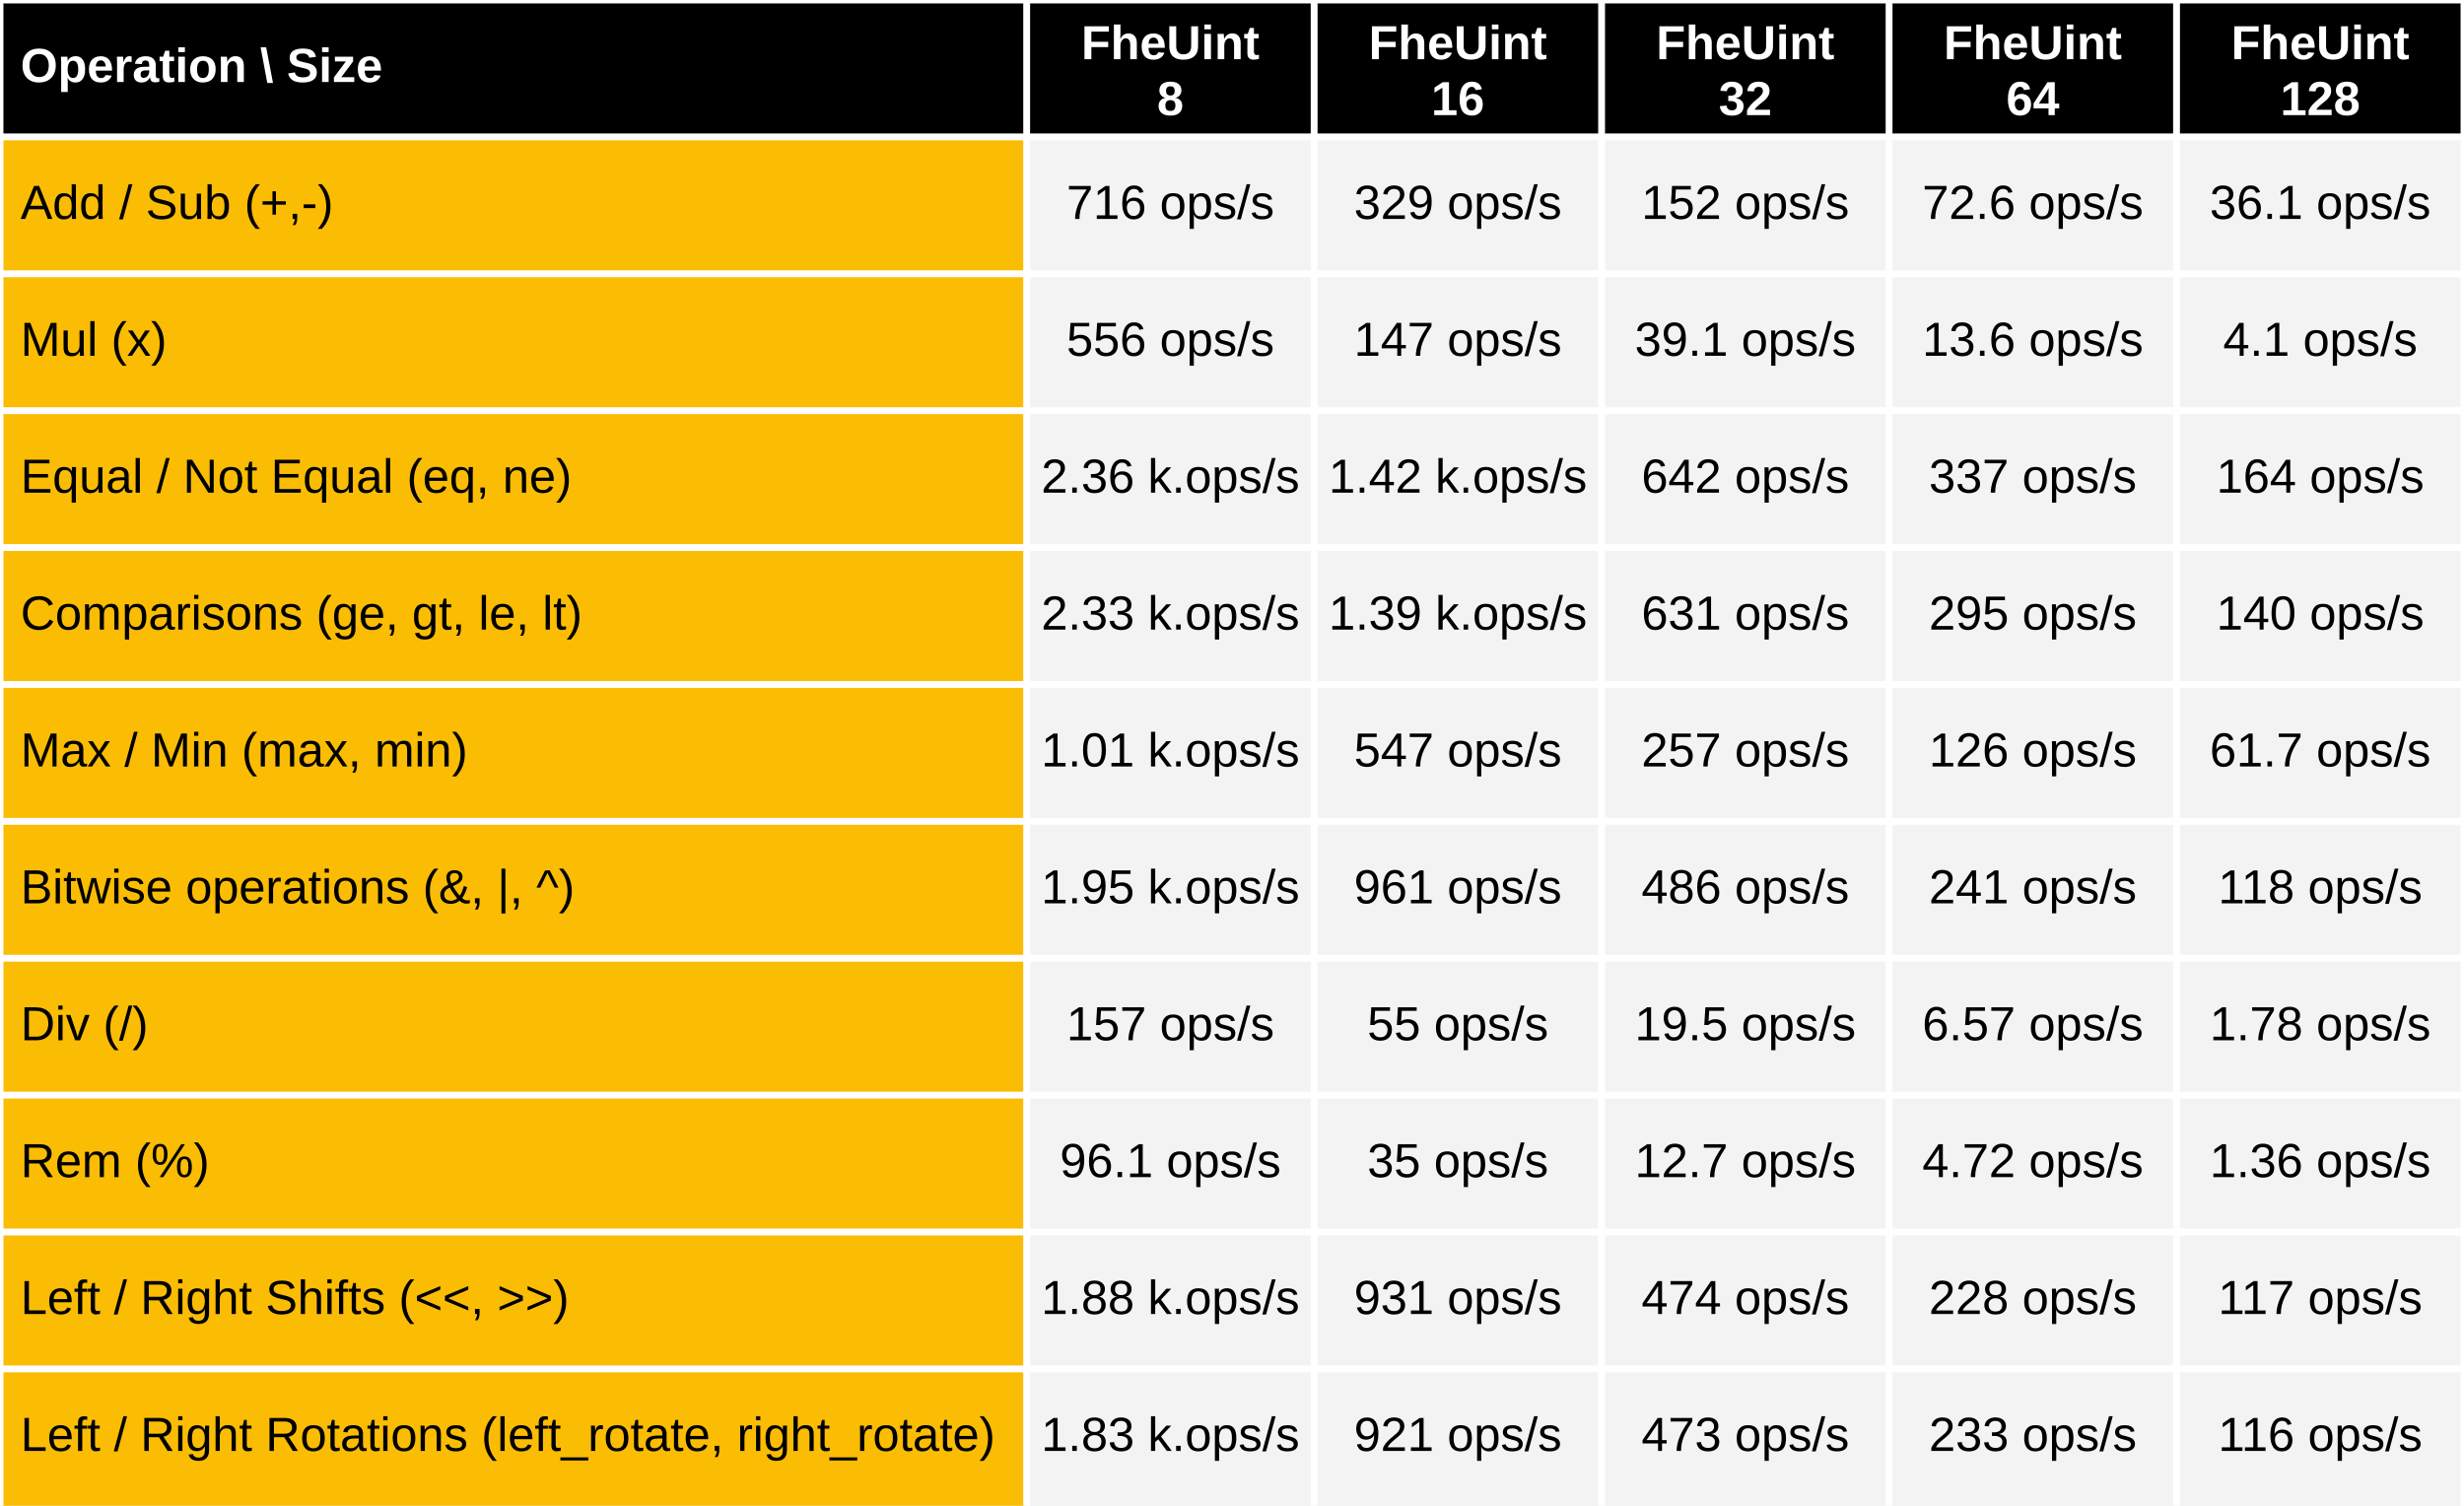
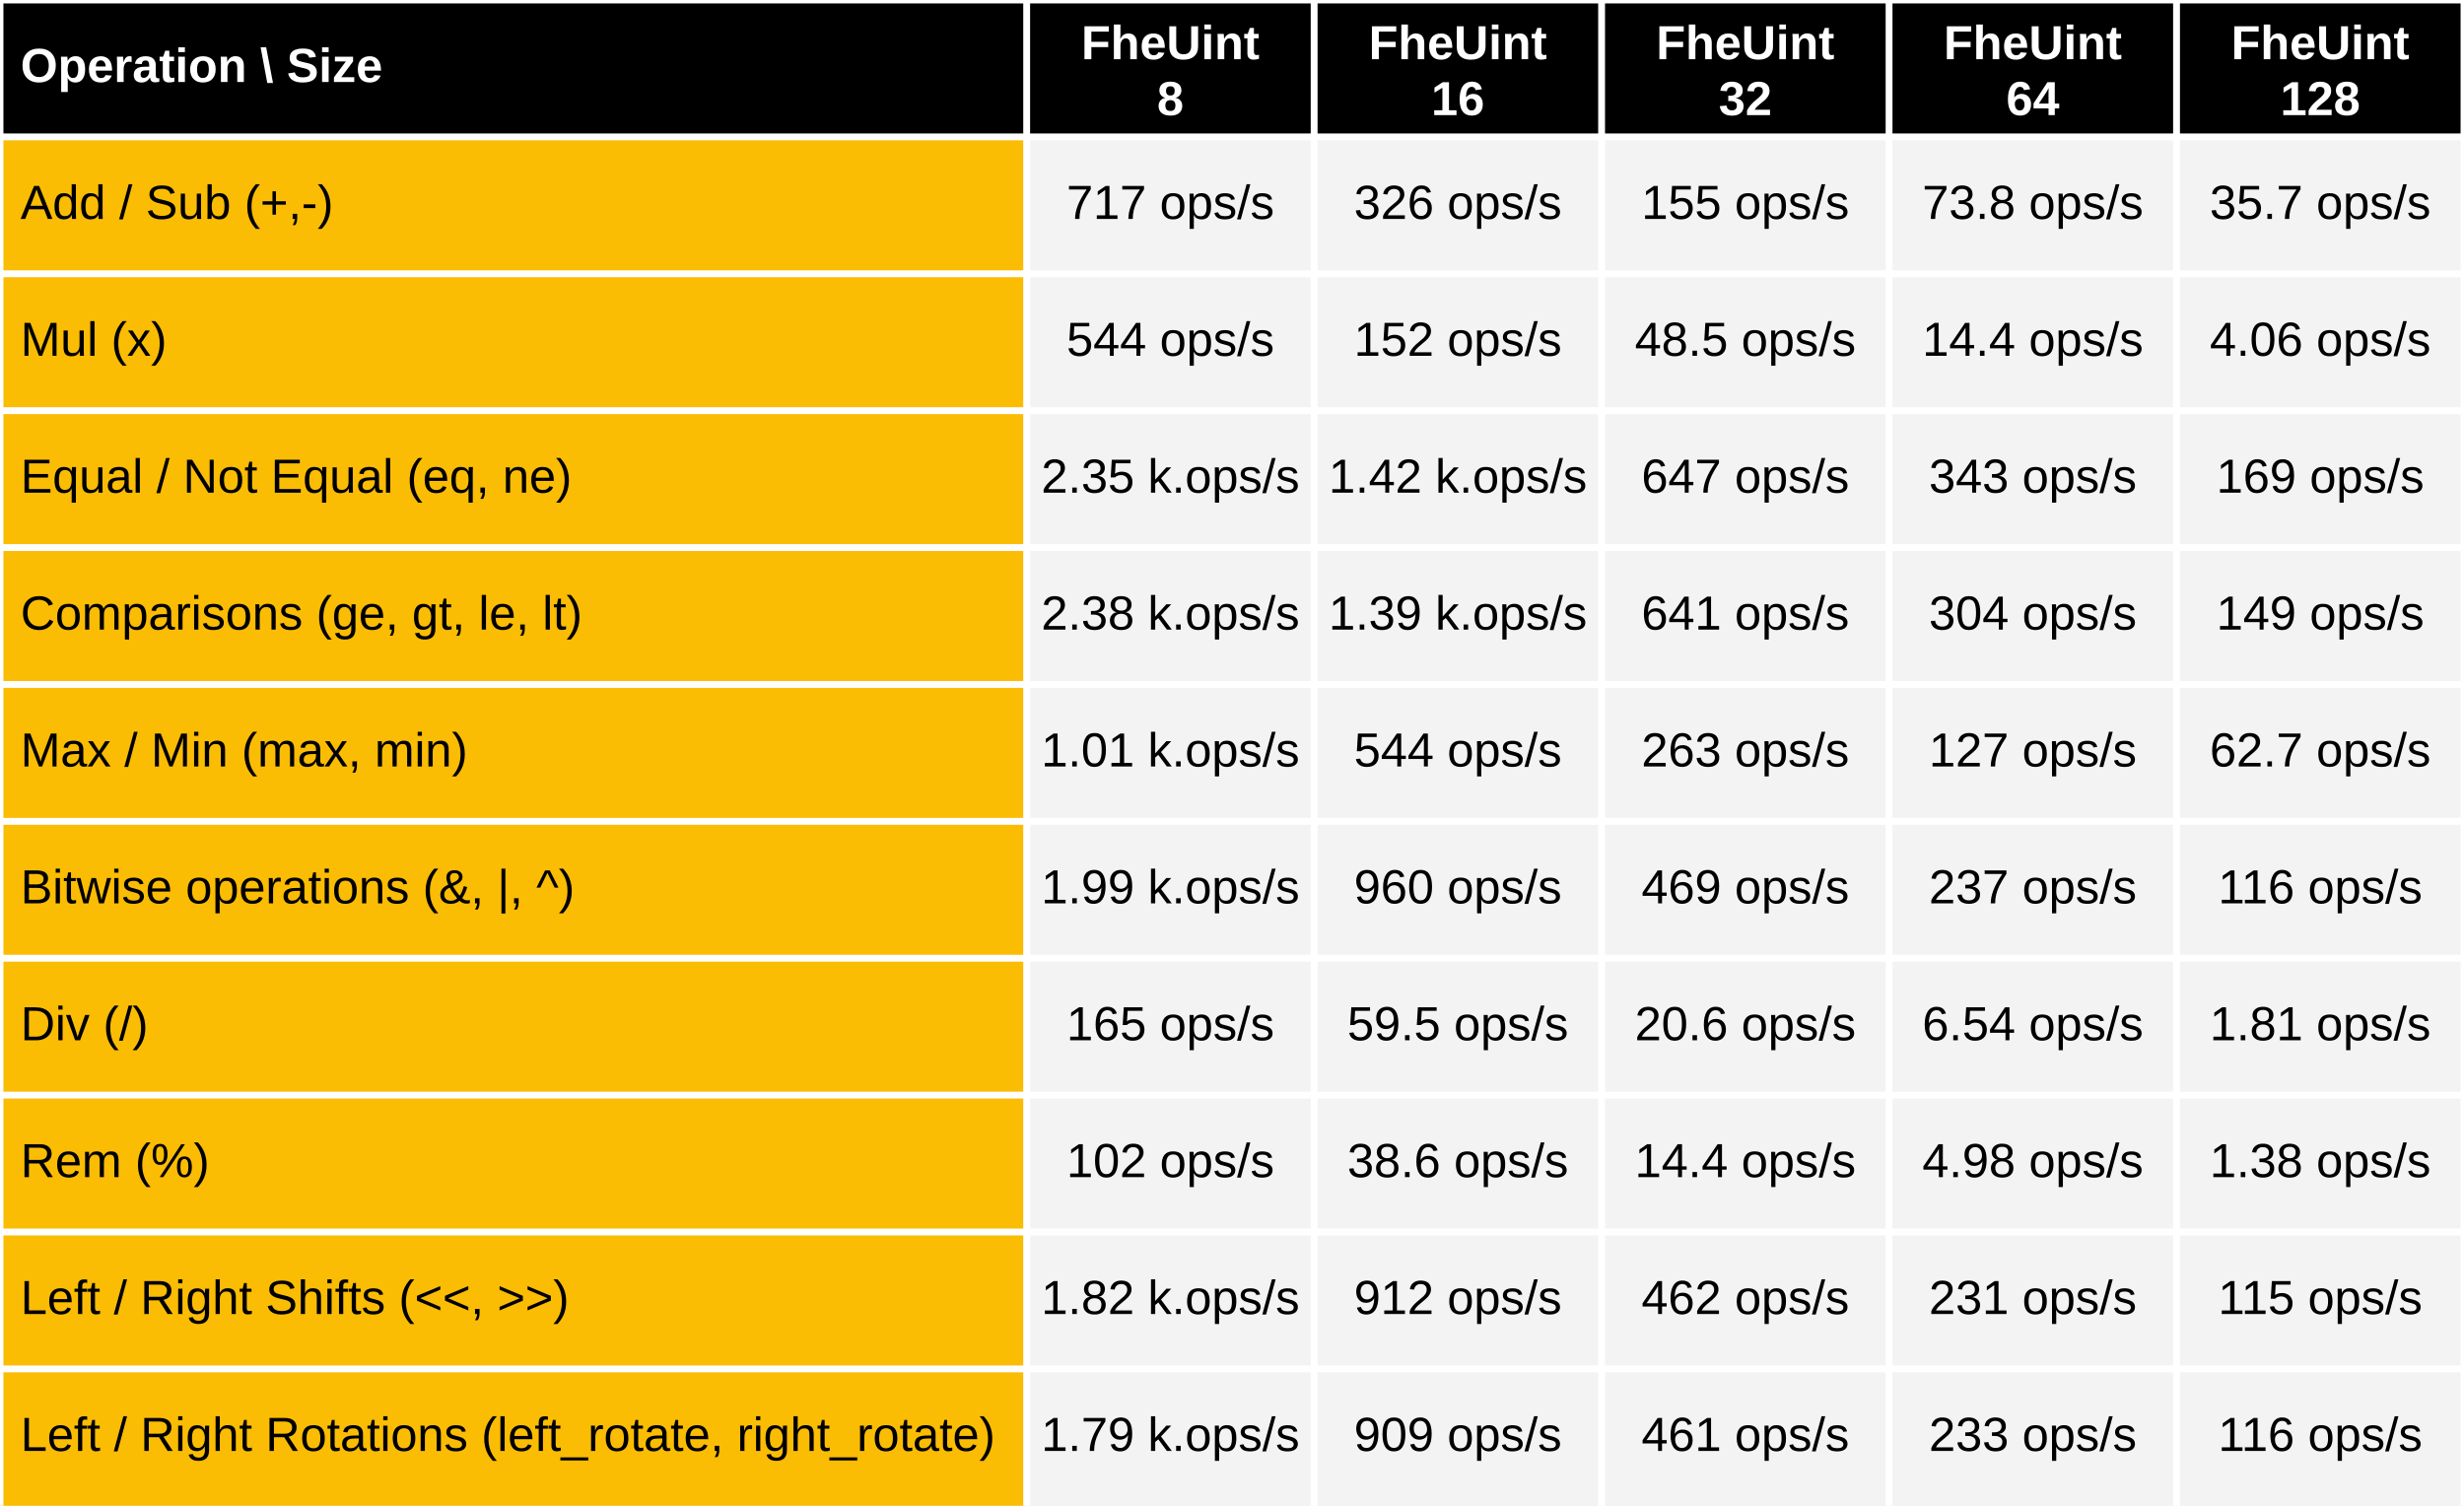
<svg xmlns="http://www.w3.org/2000/svg" viewBox="0 0 720 440" preserveAspectRatio="meet" width="100%" height="440">
  <rect x="0" y="0" width="720" height="40" fill="black" />
  <text dominant-baseline="middle" text-anchor="start" font-family="Arial" font-size="14" font-weight="bold" fill="white" x="6" y="20.0">Operation \ Size</text>
  <text dominant-baseline="middle" text-anchor="middle" font-family="Arial" font-size="14" font-weight="bold" fill="white" x="342.0" y="13.333">FheUint</text>
  <text dominant-baseline="middle" text-anchor="middle" font-family="Arial" font-size="14" font-weight="bold" fill="white" x="342.0" y="29.667">8</text>
  <text dominant-baseline="middle" text-anchor="middle" font-family="Arial" font-size="14" font-weight="bold" fill="white" x="426.0" y="13.333">FheUint</text>
  <text dominant-baseline="middle" text-anchor="middle" font-family="Arial" font-size="14" font-weight="bold" fill="white" x="426.0" y="29.667">16</text>
  <text dominant-baseline="middle" text-anchor="middle" font-family="Arial" font-size="14" font-weight="bold" fill="white" x="510.0" y="13.333">FheUint</text>
  <text dominant-baseline="middle" text-anchor="middle" font-family="Arial" font-size="14" font-weight="bold" fill="white" x="510.0" y="29.667">32</text>
  <text dominant-baseline="middle" text-anchor="middle" font-family="Arial" font-size="14" font-weight="bold" fill="white" x="594.0" y="13.333">FheUint</text>
  <text dominant-baseline="middle" text-anchor="middle" font-family="Arial" font-size="14" font-weight="bold" fill="white" x="594.0" y="29.667">64</text>
  <text dominant-baseline="middle" text-anchor="middle" font-family="Arial" font-size="14" font-weight="bold" fill="white" x="678.0" y="13.333">FheUint</text>
  <text dominant-baseline="middle" text-anchor="middle" font-family="Arial" font-size="14" font-weight="bold" fill="white" x="678.0" y="29.667">128</text>
  <rect x="0" y="40" width="300" height="400" fill="#fbbc04" />
  <rect x="300" y="40" width="420" height="400" fill="#f3f3f3" />
  <text dominant-baseline="middle" text-anchor="start" font-family="Arial" font-size="14" font-weight="normal" fill="black" x="6" y="60.0">Add / Sub (+,-)</text>
-   <text dominant-baseline="middle" text-anchor="middle" font-family="Arial" font-size="14" font-weight="normal" fill="black" x="342.0" y="60.0">716 ops/s</text>
-   <text dominant-baseline="middle" text-anchor="middle" font-family="Arial" font-size="14" font-weight="normal" fill="black" x="426.0" y="60.0">329 ops/s</text>
-   <text dominant-baseline="middle" text-anchor="middle" font-family="Arial" font-size="14" font-weight="normal" fill="black" x="510.0" y="60.0">152 ops/s</text>
-   <text dominant-baseline="middle" text-anchor="middle" font-family="Arial" font-size="14" font-weight="normal" fill="black" x="594.0" y="60.0">72.6 ops/s</text>
-   <text dominant-baseline="middle" text-anchor="middle" font-family="Arial" font-size="14" font-weight="normal" fill="black" x="678.0" y="60.0">36.1 ops/s</text>
+   <text dominant-baseline="middle" text-anchor="middle" font-family="Arial" font-size="14" font-weight="normal" fill="black" x="342.0" y="60.0">717 ops/s</text>
+   <text dominant-baseline="middle" text-anchor="middle" font-family="Arial" font-size="14" font-weight="normal" fill="black" x="426.0" y="60.0">326 ops/s</text>
+   <text dominant-baseline="middle" text-anchor="middle" font-family="Arial" font-size="14" font-weight="normal" fill="black" x="510.0" y="60.0">155 ops/s</text>
+   <text dominant-baseline="middle" text-anchor="middle" font-family="Arial" font-size="14" font-weight="normal" fill="black" x="594.0" y="60.0">73.8 ops/s</text>
+   <text dominant-baseline="middle" text-anchor="middle" font-family="Arial" font-size="14" font-weight="normal" fill="black" x="678.0" y="60.0">35.7 ops/s</text>
  <text dominant-baseline="middle" text-anchor="start" font-family="Arial" font-size="14" font-weight="normal" fill="black" x="6" y="100.0">Mul (x)</text>
-   <text dominant-baseline="middle" text-anchor="middle" font-family="Arial" font-size="14" font-weight="normal" fill="black" x="342.0" y="100.0">556 ops/s</text>
-   <text dominant-baseline="middle" text-anchor="middle" font-family="Arial" font-size="14" font-weight="normal" fill="black" x="426.0" y="100.0">147 ops/s</text>
-   <text dominant-baseline="middle" text-anchor="middle" font-family="Arial" font-size="14" font-weight="normal" fill="black" x="510.0" y="100.0">39.1 ops/s</text>
-   <text dominant-baseline="middle" text-anchor="middle" font-family="Arial" font-size="14" font-weight="normal" fill="black" x="594.0" y="100.0">13.6 ops/s</text>
-   <text dominant-baseline="middle" text-anchor="middle" font-family="Arial" font-size="14" font-weight="normal" fill="black" x="678.0" y="100.0">4.1 ops/s</text>
+   <text dominant-baseline="middle" text-anchor="middle" font-family="Arial" font-size="14" font-weight="normal" fill="black" x="342.0" y="100.0">544 ops/s</text>
+   <text dominant-baseline="middle" text-anchor="middle" font-family="Arial" font-size="14" font-weight="normal" fill="black" x="426.0" y="100.0">152 ops/s</text>
+   <text dominant-baseline="middle" text-anchor="middle" font-family="Arial" font-size="14" font-weight="normal" fill="black" x="510.0" y="100.0">48.5 ops/s</text>
+   <text dominant-baseline="middle" text-anchor="middle" font-family="Arial" font-size="14" font-weight="normal" fill="black" x="594.0" y="100.0">14.4 ops/s</text>
+   <text dominant-baseline="middle" text-anchor="middle" font-family="Arial" font-size="14" font-weight="normal" fill="black" x="678.0" y="100.0">4.06 ops/s</text>
  <text dominant-baseline="middle" text-anchor="start" font-family="Arial" font-size="14" font-weight="normal" fill="black" x="6" y="140.0">Equal / Not Equal (eq, ne)</text>
-   <text dominant-baseline="middle" text-anchor="middle" font-family="Arial" font-size="14" font-weight="normal" fill="black" x="342.0" y="140.0">2.36 k.ops/s</text>
+   <text dominant-baseline="middle" text-anchor="middle" font-family="Arial" font-size="14" font-weight="normal" fill="black" x="342.0" y="140.0">2.35 k.ops/s</text>
  <text dominant-baseline="middle" text-anchor="middle" font-family="Arial" font-size="14" font-weight="normal" fill="black" x="426.0" y="140.0">1.42 k.ops/s</text>
-   <text dominant-baseline="middle" text-anchor="middle" font-family="Arial" font-size="14" font-weight="normal" fill="black" x="510.0" y="140.0">642 ops/s</text>
-   <text dominant-baseline="middle" text-anchor="middle" font-family="Arial" font-size="14" font-weight="normal" fill="black" x="594.0" y="140.0">337 ops/s</text>
-   <text dominant-baseline="middle" text-anchor="middle" font-family="Arial" font-size="14" font-weight="normal" fill="black" x="678.0" y="140.0">164 ops/s</text>
+   <text dominant-baseline="middle" text-anchor="middle" font-family="Arial" font-size="14" font-weight="normal" fill="black" x="510.0" y="140.0">647 ops/s</text>
+   <text dominant-baseline="middle" text-anchor="middle" font-family="Arial" font-size="14" font-weight="normal" fill="black" x="594.0" y="140.0">343 ops/s</text>
+   <text dominant-baseline="middle" text-anchor="middle" font-family="Arial" font-size="14" font-weight="normal" fill="black" x="678.0" y="140.0">169 ops/s</text>
  <text dominant-baseline="middle" text-anchor="start" font-family="Arial" font-size="14" font-weight="normal" fill="black" x="6" y="180.0">Comparisons (ge, gt, le, lt)</text>
-   <text dominant-baseline="middle" text-anchor="middle" font-family="Arial" font-size="14" font-weight="normal" fill="black" x="342.0" y="180.0">2.33 k.ops/s</text>
+   <text dominant-baseline="middle" text-anchor="middle" font-family="Arial" font-size="14" font-weight="normal" fill="black" x="342.0" y="180.0">2.38 k.ops/s</text>
  <text dominant-baseline="middle" text-anchor="middle" font-family="Arial" font-size="14" font-weight="normal" fill="black" x="426.0" y="180.0">1.39 k.ops/s</text>
-   <text dominant-baseline="middle" text-anchor="middle" font-family="Arial" font-size="14" font-weight="normal" fill="black" x="510.0" y="180.0">631 ops/s</text>
-   <text dominant-baseline="middle" text-anchor="middle" font-family="Arial" font-size="14" font-weight="normal" fill="black" x="594.0" y="180.0">295 ops/s</text>
-   <text dominant-baseline="middle" text-anchor="middle" font-family="Arial" font-size="14" font-weight="normal" fill="black" x="678.0" y="180.0">140 ops/s</text>
+   <text dominant-baseline="middle" text-anchor="middle" font-family="Arial" font-size="14" font-weight="normal" fill="black" x="510.0" y="180.0">641 ops/s</text>
+   <text dominant-baseline="middle" text-anchor="middle" font-family="Arial" font-size="14" font-weight="normal" fill="black" x="594.0" y="180.0">304 ops/s</text>
+   <text dominant-baseline="middle" text-anchor="middle" font-family="Arial" font-size="14" font-weight="normal" fill="black" x="678.0" y="180.0">149 ops/s</text>
  <text dominant-baseline="middle" text-anchor="start" font-family="Arial" font-size="14" font-weight="normal" fill="black" x="6" y="220.0">Max / Min (max, min)</text>
  <text dominant-baseline="middle" text-anchor="middle" font-family="Arial" font-size="14" font-weight="normal" fill="black" x="342.0" y="220.0">1.01 k.ops/s</text>
-   <text dominant-baseline="middle" text-anchor="middle" font-family="Arial" font-size="14" font-weight="normal" fill="black" x="426.0" y="220.0">547 ops/s</text>
-   <text dominant-baseline="middle" text-anchor="middle" font-family="Arial" font-size="14" font-weight="normal" fill="black" x="510.0" y="220.0">257 ops/s</text>
-   <text dominant-baseline="middle" text-anchor="middle" font-family="Arial" font-size="14" font-weight="normal" fill="black" x="594.0" y="220.0">126 ops/s</text>
-   <text dominant-baseline="middle" text-anchor="middle" font-family="Arial" font-size="14" font-weight="normal" fill="black" x="678.0" y="220.0">61.7 ops/s</text>
+   <text dominant-baseline="middle" text-anchor="middle" font-family="Arial" font-size="14" font-weight="normal" fill="black" x="426.0" y="220.0">544 ops/s</text>
+   <text dominant-baseline="middle" text-anchor="middle" font-family="Arial" font-size="14" font-weight="normal" fill="black" x="510.0" y="220.0">263 ops/s</text>
+   <text dominant-baseline="middle" text-anchor="middle" font-family="Arial" font-size="14" font-weight="normal" fill="black" x="594.0" y="220.0">127 ops/s</text>
+   <text dominant-baseline="middle" text-anchor="middle" font-family="Arial" font-size="14" font-weight="normal" fill="black" x="678.0" y="220.0">62.7 ops/s</text>
  <text dominant-baseline="middle" text-anchor="start" font-family="Arial" font-size="14" font-weight="normal" fill="black" x="6" y="260.0">Bitwise operations (&amp;, |, ^)</text>
-   <text dominant-baseline="middle" text-anchor="middle" font-family="Arial" font-size="14" font-weight="normal" fill="black" x="342.0" y="260.0">1.95 k.ops/s</text>
-   <text dominant-baseline="middle" text-anchor="middle" font-family="Arial" font-size="14" font-weight="normal" fill="black" x="426.0" y="260.0">961 ops/s</text>
-   <text dominant-baseline="middle" text-anchor="middle" font-family="Arial" font-size="14" font-weight="normal" fill="black" x="510.0" y="260.0">486 ops/s</text>
-   <text dominant-baseline="middle" text-anchor="middle" font-family="Arial" font-size="14" font-weight="normal" fill="black" x="594.0" y="260.0">241 ops/s</text>
-   <text dominant-baseline="middle" text-anchor="middle" font-family="Arial" font-size="14" font-weight="normal" fill="black" x="678.0" y="260.0">118 ops/s</text>
+   <text dominant-baseline="middle" text-anchor="middle" font-family="Arial" font-size="14" font-weight="normal" fill="black" x="342.0" y="260.0">1.99 k.ops/s</text>
+   <text dominant-baseline="middle" text-anchor="middle" font-family="Arial" font-size="14" font-weight="normal" fill="black" x="426.0" y="260.0">960 ops/s</text>
+   <text dominant-baseline="middle" text-anchor="middle" font-family="Arial" font-size="14" font-weight="normal" fill="black" x="510.0" y="260.0">469 ops/s</text>
+   <text dominant-baseline="middle" text-anchor="middle" font-family="Arial" font-size="14" font-weight="normal" fill="black" x="594.0" y="260.0">237 ops/s</text>
+   <text dominant-baseline="middle" text-anchor="middle" font-family="Arial" font-size="14" font-weight="normal" fill="black" x="678.0" y="260.0">116 ops/s</text>
  <text dominant-baseline="middle" text-anchor="start" font-family="Arial" font-size="14" font-weight="normal" fill="black" x="6" y="300.0">Div  (/)</text>
-   <text dominant-baseline="middle" text-anchor="middle" font-family="Arial" font-size="14" font-weight="normal" fill="black" x="342.0" y="300.0">157 ops/s</text>
-   <text dominant-baseline="middle" text-anchor="middle" font-family="Arial" font-size="14" font-weight="normal" fill="black" x="426.0" y="300.0">55 ops/s</text>
-   <text dominant-baseline="middle" text-anchor="middle" font-family="Arial" font-size="14" font-weight="normal" fill="black" x="510.0" y="300.0">19.5 ops/s</text>
-   <text dominant-baseline="middle" text-anchor="middle" font-family="Arial" font-size="14" font-weight="normal" fill="black" x="594.0" y="300.0">6.57 ops/s</text>
-   <text dominant-baseline="middle" text-anchor="middle" font-family="Arial" font-size="14" font-weight="normal" fill="black" x="678.0" y="300.0">1.78 ops/s</text>
+   <text dominant-baseline="middle" text-anchor="middle" font-family="Arial" font-size="14" font-weight="normal" fill="black" x="342.0" y="300.0">165 ops/s</text>
+   <text dominant-baseline="middle" text-anchor="middle" font-family="Arial" font-size="14" font-weight="normal" fill="black" x="426.0" y="300.0">59.5 ops/s</text>
+   <text dominant-baseline="middle" text-anchor="middle" font-family="Arial" font-size="14" font-weight="normal" fill="black" x="510.0" y="300.0">20.6 ops/s</text>
+   <text dominant-baseline="middle" text-anchor="middle" font-family="Arial" font-size="14" font-weight="normal" fill="black" x="594.0" y="300.0">6.54 ops/s</text>
+   <text dominant-baseline="middle" text-anchor="middle" font-family="Arial" font-size="14" font-weight="normal" fill="black" x="678.0" y="300.0">1.81 ops/s</text>
  <text dominant-baseline="middle" text-anchor="start" font-family="Arial" font-size="14" font-weight="normal" fill="black" x="6" y="340.0">Rem  (%)</text>
-   <text dominant-baseline="middle" text-anchor="middle" font-family="Arial" font-size="14" font-weight="normal" fill="black" x="342.0" y="340.0">96.1 ops/s</text>
-   <text dominant-baseline="middle" text-anchor="middle" font-family="Arial" font-size="14" font-weight="normal" fill="black" x="426.0" y="340.0">35 ops/s</text>
-   <text dominant-baseline="middle" text-anchor="middle" font-family="Arial" font-size="14" font-weight="normal" fill="black" x="510.0" y="340.0">12.7 ops/s</text>
-   <text dominant-baseline="middle" text-anchor="middle" font-family="Arial" font-size="14" font-weight="normal" fill="black" x="594.0" y="340.0">4.72 ops/s</text>
-   <text dominant-baseline="middle" text-anchor="middle" font-family="Arial" font-size="14" font-weight="normal" fill="black" x="678.0" y="340.0">1.36 ops/s</text>
+   <text dominant-baseline="middle" text-anchor="middle" font-family="Arial" font-size="14" font-weight="normal" fill="black" x="342.0" y="340.0">102 ops/s</text>
+   <text dominant-baseline="middle" text-anchor="middle" font-family="Arial" font-size="14" font-weight="normal" fill="black" x="426.0" y="340.0">38.6 ops/s</text>
+   <text dominant-baseline="middle" text-anchor="middle" font-family="Arial" font-size="14" font-weight="normal" fill="black" x="510.0" y="340.0">14.4 ops/s</text>
+   <text dominant-baseline="middle" text-anchor="middle" font-family="Arial" font-size="14" font-weight="normal" fill="black" x="594.0" y="340.0">4.98 ops/s</text>
+   <text dominant-baseline="middle" text-anchor="middle" font-family="Arial" font-size="14" font-weight="normal" fill="black" x="678.0" y="340.0">1.38 ops/s</text>
  <text dominant-baseline="middle" text-anchor="start" font-family="Arial" font-size="14" font-weight="normal" fill="black" x="6" y="380.0">Left / Right Shifts (&lt;&lt;, &gt;&gt;)</text>
-   <text dominant-baseline="middle" text-anchor="middle" font-family="Arial" font-size="14" font-weight="normal" fill="black" x="342.0" y="380.0">1.88 k.ops/s</text>
-   <text dominant-baseline="middle" text-anchor="middle" font-family="Arial" font-size="14" font-weight="normal" fill="black" x="426.0" y="380.0">931 ops/s</text>
-   <text dominant-baseline="middle" text-anchor="middle" font-family="Arial" font-size="14" font-weight="normal" fill="black" x="510.0" y="380.0">474 ops/s</text>
-   <text dominant-baseline="middle" text-anchor="middle" font-family="Arial" font-size="14" font-weight="normal" fill="black" x="594.0" y="380.0">228 ops/s</text>
-   <text dominant-baseline="middle" text-anchor="middle" font-family="Arial" font-size="14" font-weight="normal" fill="black" x="678.0" y="380.0">117 ops/s</text>
+   <text dominant-baseline="middle" text-anchor="middle" font-family="Arial" font-size="14" font-weight="normal" fill="black" x="342.0" y="380.0">1.82 k.ops/s</text>
+   <text dominant-baseline="middle" text-anchor="middle" font-family="Arial" font-size="14" font-weight="normal" fill="black" x="426.0" y="380.0">912 ops/s</text>
+   <text dominant-baseline="middle" text-anchor="middle" font-family="Arial" font-size="14" font-weight="normal" fill="black" x="510.0" y="380.0">462 ops/s</text>
+   <text dominant-baseline="middle" text-anchor="middle" font-family="Arial" font-size="14" font-weight="normal" fill="black" x="594.0" y="380.0">231 ops/s</text>
+   <text dominant-baseline="middle" text-anchor="middle" font-family="Arial" font-size="14" font-weight="normal" fill="black" x="678.0" y="380.0">115 ops/s</text>
  <text dominant-baseline="middle" text-anchor="start" font-family="Arial" font-size="14" font-weight="normal" fill="black" x="6" y="420.0">Left / Right Rotations (left_rotate, right_rotate)</text>
-   <text dominant-baseline="middle" text-anchor="middle" font-family="Arial" font-size="14" font-weight="normal" fill="black" x="342.0" y="420.0">1.83 k.ops/s</text>
-   <text dominant-baseline="middle" text-anchor="middle" font-family="Arial" font-size="14" font-weight="normal" fill="black" x="426.0" y="420.0">921 ops/s</text>
-   <text dominant-baseline="middle" text-anchor="middle" font-family="Arial" font-size="14" font-weight="normal" fill="black" x="510.0" y="420.0">473 ops/s</text>
+   <text dominant-baseline="middle" text-anchor="middle" font-family="Arial" font-size="14" font-weight="normal" fill="black" x="342.0" y="420.0">1.79 k.ops/s</text>
+   <text dominant-baseline="middle" text-anchor="middle" font-family="Arial" font-size="14" font-weight="normal" fill="black" x="426.0" y="420.0">909 ops/s</text>
+   <text dominant-baseline="middle" text-anchor="middle" font-family="Arial" font-size="14" font-weight="normal" fill="black" x="510.0" y="420.0">461 ops/s</text>
  <text dominant-baseline="middle" text-anchor="middle" font-family="Arial" font-size="14" font-weight="normal" fill="black" x="594.0" y="420.0">233 ops/s</text>
  <text dominant-baseline="middle" text-anchor="middle" font-family="Arial" font-size="14" font-weight="normal" fill="black" x="678.0" y="420.0">116 ops/s</text>
  <line stroke="white" stroke-width="2" x1="0" y1="0" x2="720" y2="0" />
  <line stroke="white" stroke-width="2" x1="0" y1="40" x2="720" y2="40" />
  <line stroke="white" stroke-width="2" x1="0" y1="80" x2="720" y2="80" />
  <line stroke="white" stroke-width="2" x1="0" y1="120" x2="720" y2="120" />
  <line stroke="white" stroke-width="2" x1="0" y1="160" x2="720" y2="160" />
  <line stroke="white" stroke-width="2" x1="0" y1="200" x2="720" y2="200" />
  <line stroke="white" stroke-width="2" x1="0" y1="240" x2="720" y2="240" />
  <line stroke="white" stroke-width="2" x1="0" y1="280" x2="720" y2="280" />
  <line stroke="white" stroke-width="2" x1="0" y1="320" x2="720" y2="320" />
  <line stroke="white" stroke-width="2" x1="0" y1="360" x2="720" y2="360" />
  <line stroke="white" stroke-width="2" x1="0" y1="400" x2="720" y2="400" />
  <line stroke="white" stroke-width="2" x1="0" y1="0" x2="0" y2="440" />
  <line stroke="white" stroke-width="2" x1="300.0" y1="0" x2="300.0" y2="440" />
  <line stroke="white" stroke-width="2" x1="384.0" y1="0" x2="384.0" y2="440" />
  <line stroke="white" stroke-width="2" x1="468.0" y1="0" x2="468.0" y2="440" />
  <line stroke="white" stroke-width="2" x1="552.0" y1="0" x2="552.0" y2="440" />
  <line stroke="white" stroke-width="2" x1="636.0" y1="0" x2="636.0" y2="440" />
  <line stroke="white" stroke-width="2" x1="720.0" y1="0" x2="720.0" y2="440" />
</svg>
